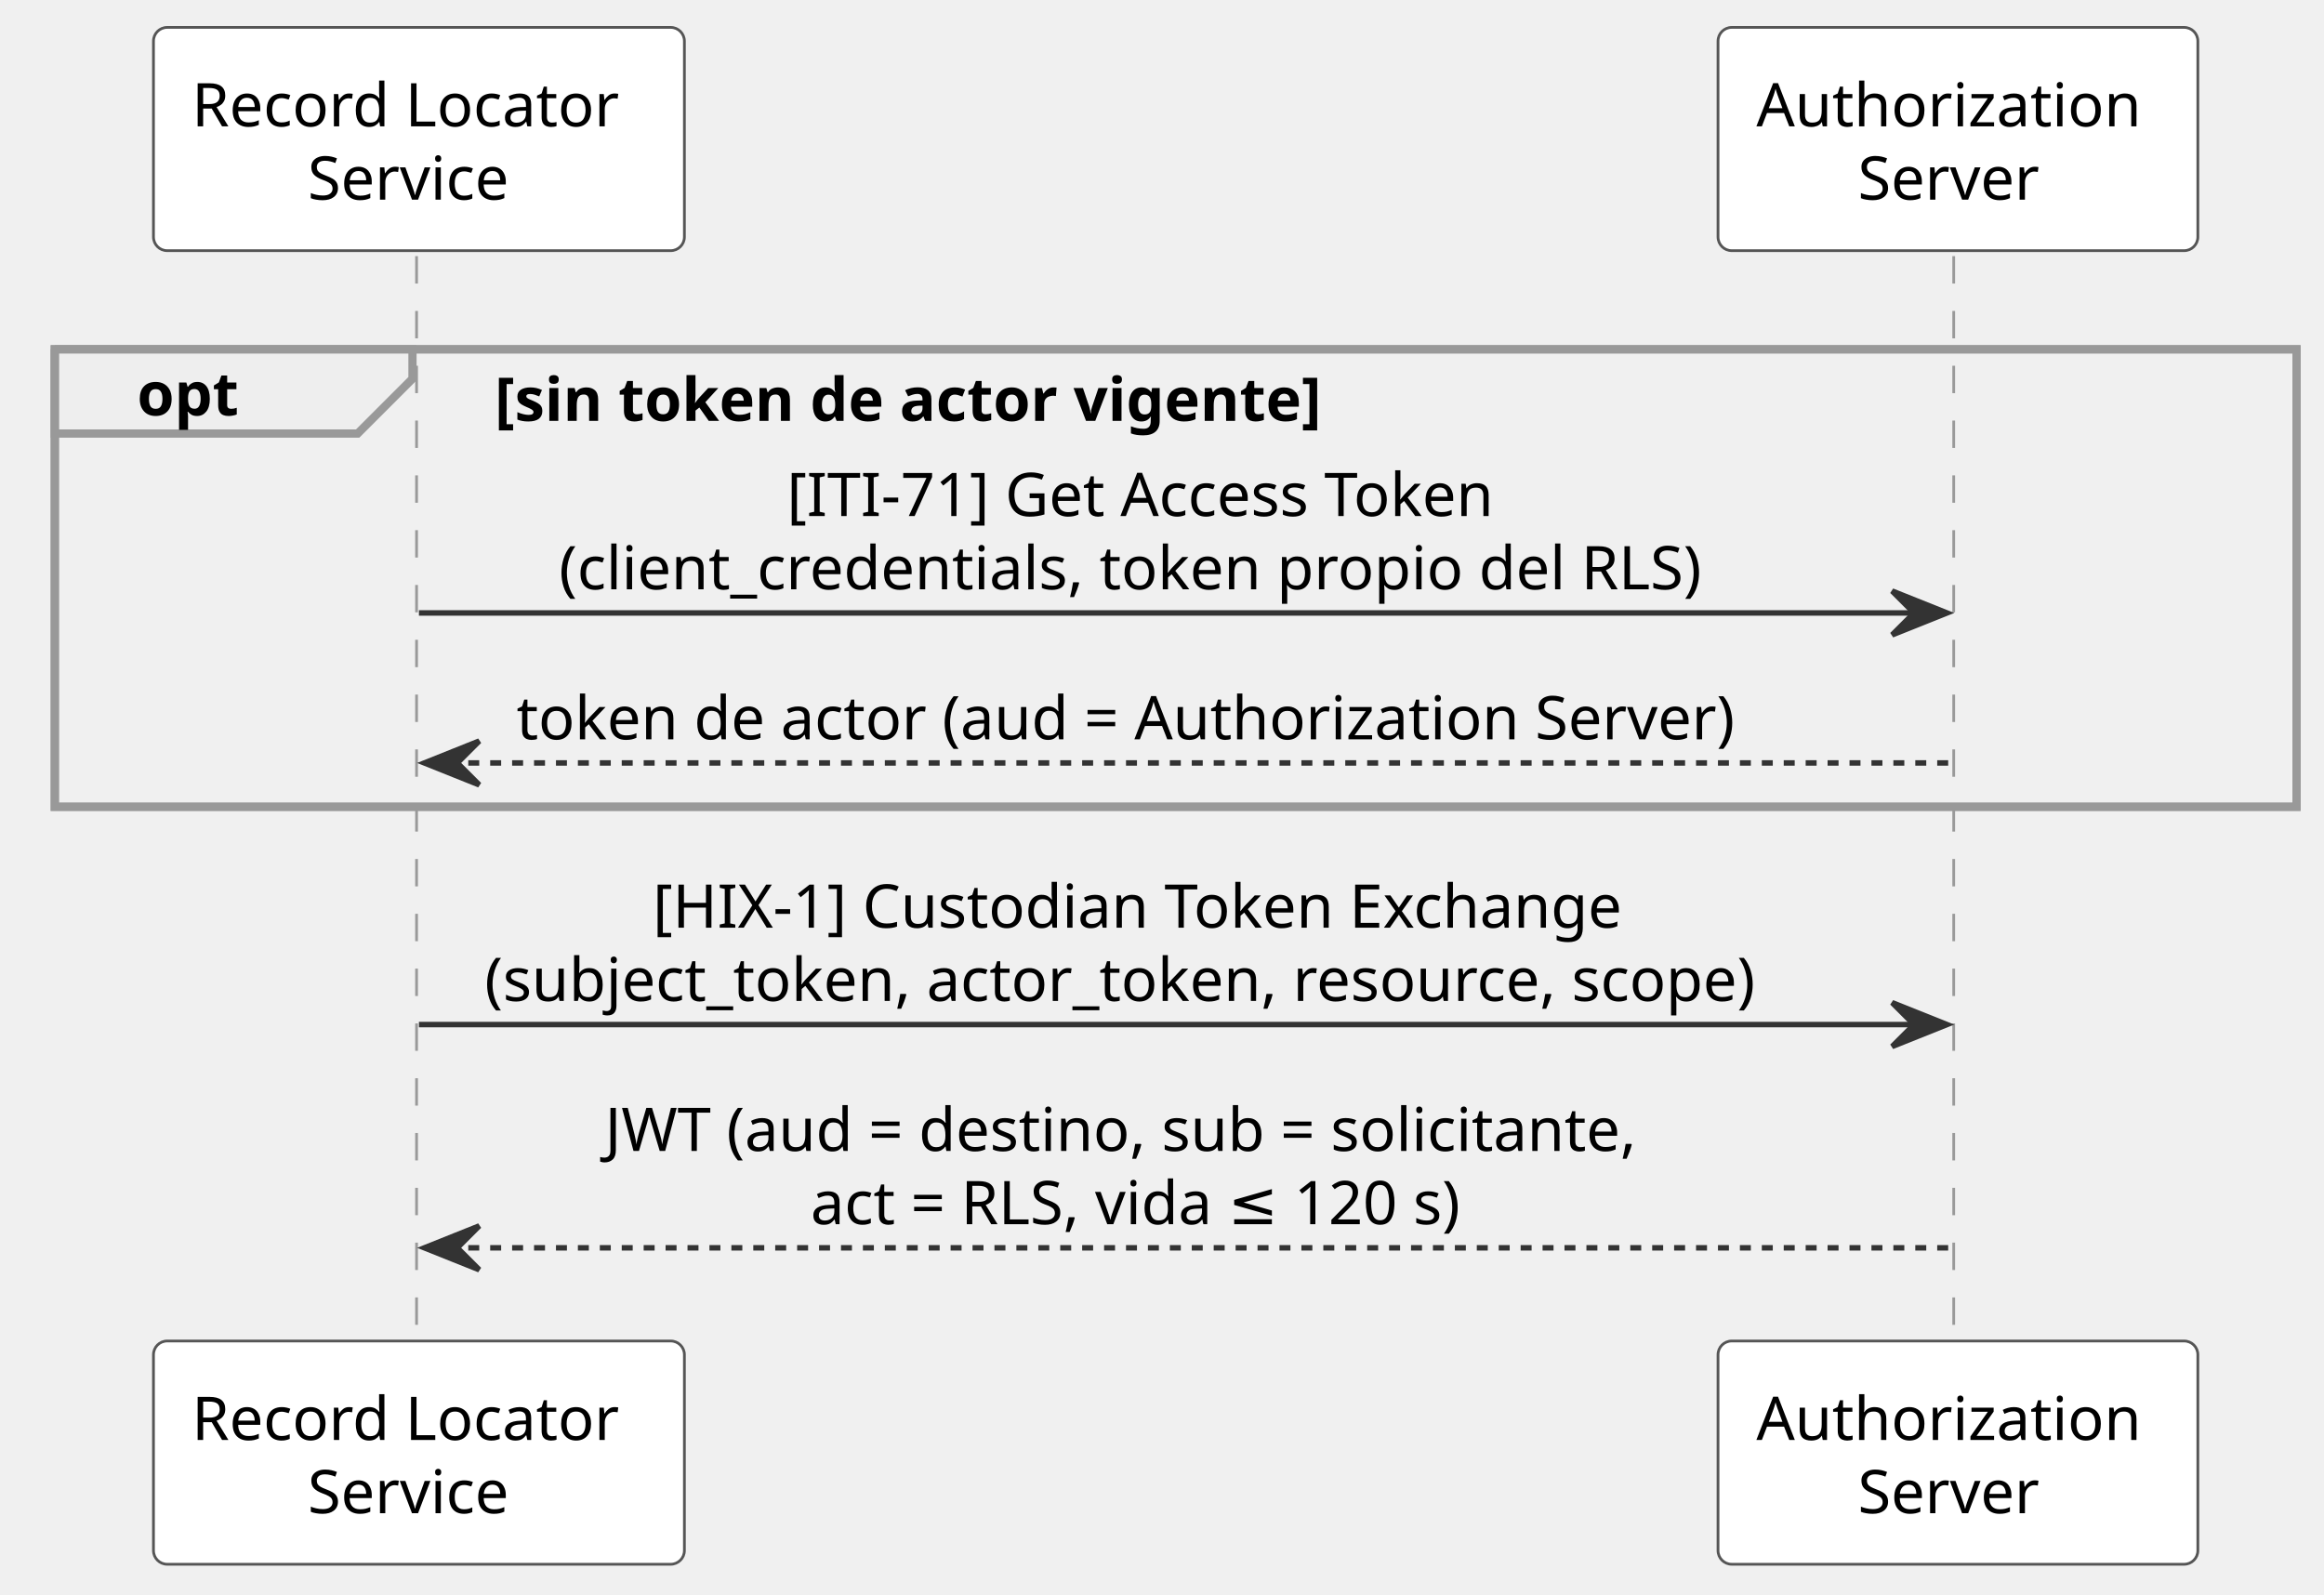
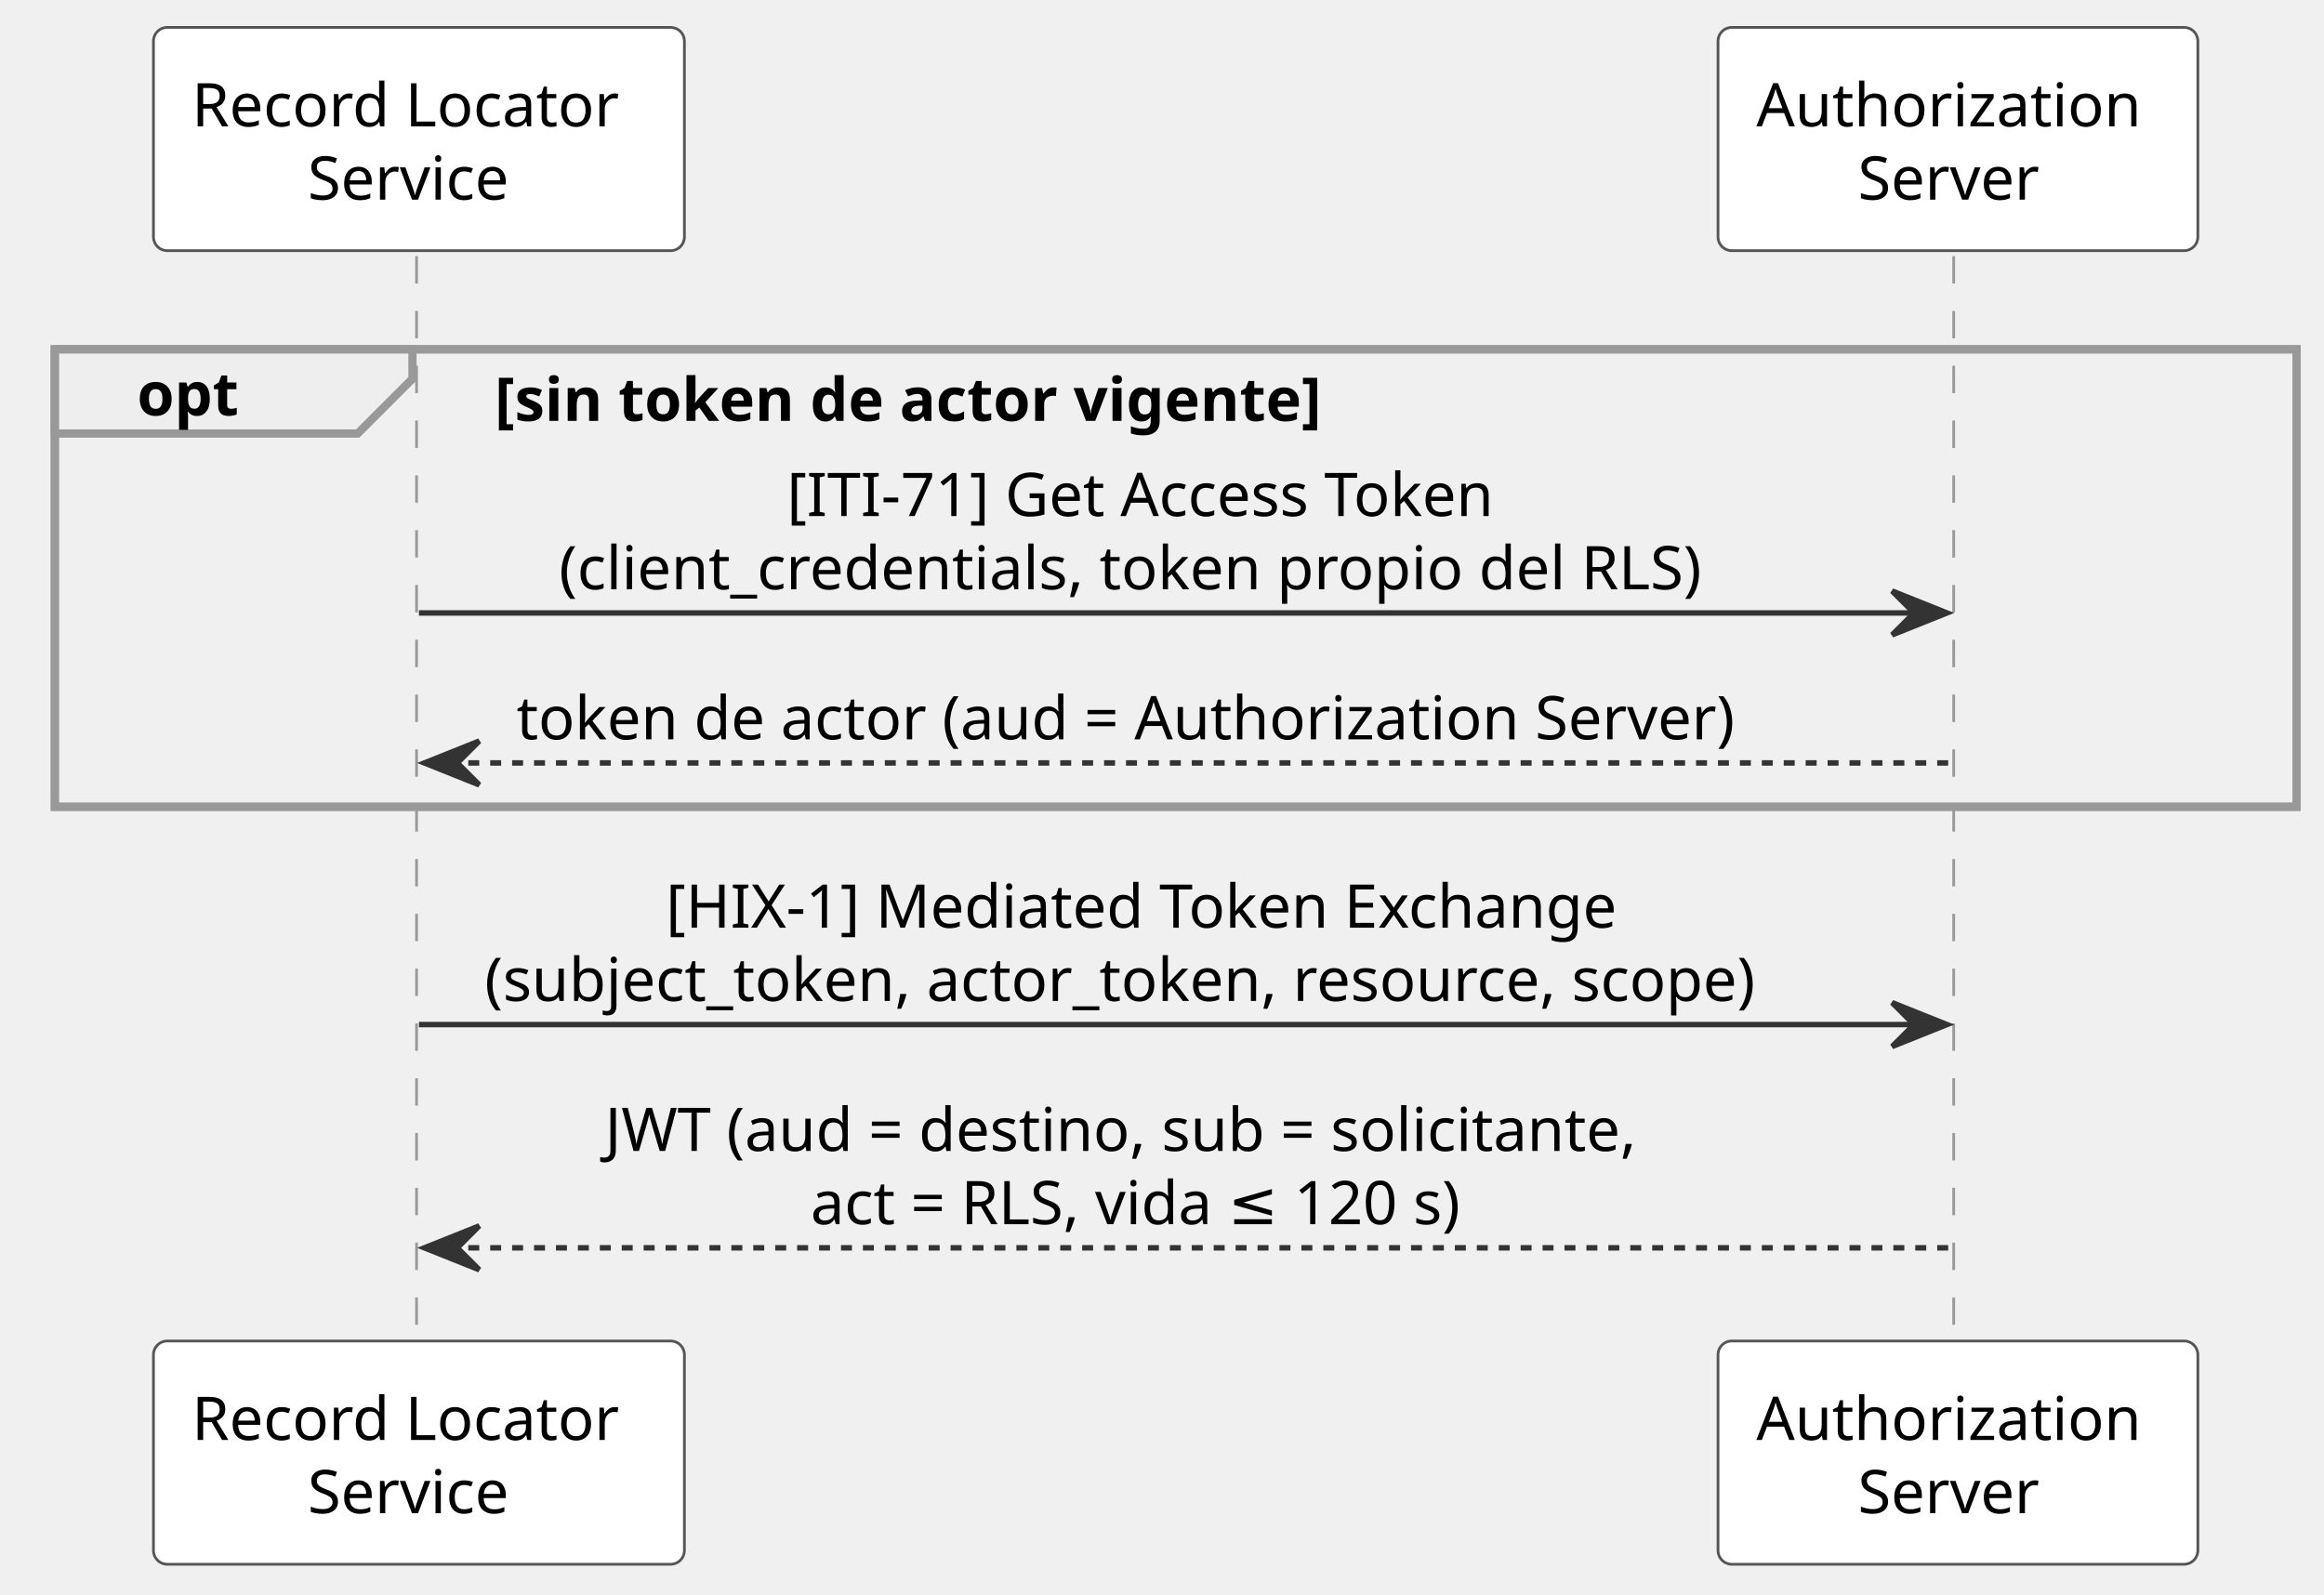
<svg xmlns="http://www.w3.org/2000/svg" contentStyleType="text/css" data-diagram-type="SEQUENCE" height="291px" preserveAspectRatio="none" style="width:424px;height:291px;background:#FFFFFF;" version="1.1" viewBox="0 0 424 291" width="424px" zoomAndPan="magnify">
  <defs />
  <g>
    <rect fill="none" height="83.475" style="stroke:#999999;stroke-width:1.5;" width="408.984" x="10" y="63.737" />
    <g class="participant-lifeline" data-entity-uid="part1" data-qualified-name="RLS" id="part1-lifeline">
      <g>
        <rect fill="#000000" fill-opacity="0" height="198.949" width="8" x="72.433" y="46.737" />
        <line style="stroke:#999999;stroke-width:0.5;stroke-dasharray:5,5;" x1="76" x2="76" y1="46.737" y2="245.686" />
      </g>
    </g>
    <g class="participant-lifeline" data-entity-uid="part2" data-qualified-name="AS" id="part2-lifeline">
      <g>
        <rect fill="#000000" fill-opacity="0" height="198.949" width="8" x="353.214" y="46.737" />
        <line style="stroke:#999999;stroke-width:0.5;stroke-dasharray:5,5;" x1="356.443" x2="356.443" y1="46.737" y2="245.686" />
      </g>
    </g>
    <g class="participant participant-head" data-entity-uid="part1" data-qualified-name="RLS" id="part1-head">
      <rect fill="#FFFFFF" height="40.737" rx="2.5" ry="2.5" style="stroke:#555555;stroke-width:0.5;" width="96.865" x="28" y="5" />
      <text fill="#000000" font-family="Verdana" font-size="11" lengthAdjust="spacing" textLength="82.865" x="35" y="23.059">Record Locator</text>
      <text fill="#000000" font-family="Verdana" font-size="11" lengthAdjust="spacing" textLength="40.579" x="56.143" y="36.428">Service</text>
    </g>
    <g class="participant participant-tail" data-entity-uid="part1" data-qualified-name="RLS" id="part1-tail">
      <rect fill="#FFFFFF" height="40.737" rx="2.5" ry="2.5" style="stroke:#555555;stroke-width:0.5;" width="96.865" x="28" y="244.686" />
      <text fill="#000000" font-family="Verdana" font-size="11" lengthAdjust="spacing" textLength="82.865" x="35" y="262.746">Record Locator</text>
      <text fill="#000000" font-family="Verdana" font-size="11" lengthAdjust="spacing" textLength="40.579" x="56.143" y="276.114">Service</text>
    </g>
    <g class="participant participant-head" data-entity-uid="part2" data-qualified-name="AS" id="part2-head">
      <rect fill="#FFFFFF" height="40.737" rx="2.5" ry="2.5" style="stroke:#555555;stroke-width:0.5;" width="87.541" x="313.443" y="5" />
      <text fill="#000000" font-family="Verdana" font-size="11" lengthAdjust="spacing" textLength="73.541" x="320.443" y="23.059">Authorization</text>
      <text fill="#000000" font-family="Verdana" font-size="11" lengthAdjust="spacing" textLength="36.523" x="338.952" y="36.428">Server</text>
    </g>
    <g class="participant participant-tail" data-entity-uid="part2" data-qualified-name="AS" id="part2-tail">
      <rect fill="#FFFFFF" height="40.737" rx="2.5" ry="2.5" style="stroke:#555555;stroke-width:0.5;" width="87.541" x="313.443" y="244.686" />
      <text fill="#000000" font-family="Verdana" font-size="11" lengthAdjust="spacing" textLength="73.541" x="320.443" y="262.746">Authorization</text>
      <text fill="#000000" font-family="Verdana" font-size="11" lengthAdjust="spacing" textLength="36.523" x="338.952" y="276.114">Server</text>
    </g>
    <path d="M10,63.737 L75.254,63.737 L75.254,69.106 L65.254,79.106 L10,79.106 L10,63.737" fill="#EEEEEE" style="stroke:#999999;stroke-width:1.5;" />
    <rect fill="none" height="83.475" style="stroke:#999999;stroke-width:1.5;" width="408.984" x="10" y="63.737" />
    <text fill="#000000" font-family="Verdana" font-size="11" font-weight="bold" lengthAdjust="spacing" textLength="20.254" x="25" y="75.796">opt</text>
    <text fill="#000000" font-family="Verdana" font-size="11" font-weight="bold" lengthAdjust="spacing" textLength="173.105" x="90.254" y="76.796">[sin token de actor vigente]</text>
    <g class="message" data-entity-1="part1" data-entity-2="part2" id="msg1">
      <polygon fill="#333333" points="345.214,107.843,355.214,111.843,345.214,115.843,349.214,111.843" style="stroke:#333333;stroke-width:1;" />
      <line style="stroke:#333333;stroke-width:1;" x1="76.433" x2="351.214" y1="111.843" y2="111.843" />
      <text fill="#000000" font-family="Verdana" font-size="11" lengthAdjust="spacing" textLength="146.502" x="143.572" y="94.165">[ITI-71] Get Access Token</text>
      <text fill="#000000" font-family="Verdana" font-size="11" lengthAdjust="spacing" textLength="229.647" x="102" y="107.534">(client_credentials, token propio del RLS)</text>
    </g>
    <g class="message" data-entity-1="part2" data-entity-2="part1" id="msg2">
      <polygon fill="#333333" points="87.433,135.212,77.433,139.212,87.433,143.212,83.433,139.212" style="stroke:#333333;stroke-width:1;" />
      <line style="stroke:#333333;stroke-width:1;stroke-dasharray:2,2;" x1="81.433" x2="356.214" y1="139.212" y2="139.212" />
      <text fill="#000000" font-family="Verdana" font-size="11" lengthAdjust="spacing" textLength="245.164" x="94.242" y="134.902">token de actor (aud = Authorization Server)</text>
    </g>
    <g class="message" data-entity-1="part1" data-entity-2="part2" id="msg3">
      <polygon fill="#333333" points="345.214,182.949,355.214,186.949,345.214,190.949,349.214,186.949" style="stroke:#333333;stroke-width:1;" />
      <line style="stroke:#333333;stroke-width:1;" x1="76.433" x2="351.214" y1="186.949" y2="186.949" />
-       <text fill="#000000" font-family="Verdana" font-size="11" lengthAdjust="spacing" textLength="195.443" x="119.102" y="169.271">[HIX-1] Custodian Token Exchange</text>
+       <text fill="#000000" font-family="Verdana" font-size="11" lengthAdjust="spacing" textLength="190.663" x="121.492" y="169.271">[HIX-1] Mediated Token Exchange</text>
      <text fill="#000000" font-family="Verdana" font-size="11" lengthAdjust="spacing" textLength="256.781" x="88.433" y="182.64">(subject_token, actor_token, resource, scope)</text>
    </g>
    <g class="message" data-entity-1="part2" data-entity-2="part1" id="msg4">
      <polygon fill="#333333" points="87.433,223.686,77.433,227.686,87.433,231.686,83.433,227.686" style="stroke:#333333;stroke-width:1;" />
      <line style="stroke:#333333;stroke-width:1;stroke-dasharray:2,2;" x1="81.433" x2="356.214" y1="227.686" y2="227.686" />
      <text fill="#000000" font-family="Verdana" font-size="11" lengthAdjust="spacing" textLength="212.937" x="110.355" y="210.008">JWT (aud = destino, sub = solicitante,</text>
      <text fill="#000000" font-family="Verdana" font-size="11" lengthAdjust="spacing" textLength="137.865" x="147.891" y="223.377">act = RLS, vida ≤ 120 s)</text>
    </g>
  </g>
</svg>
